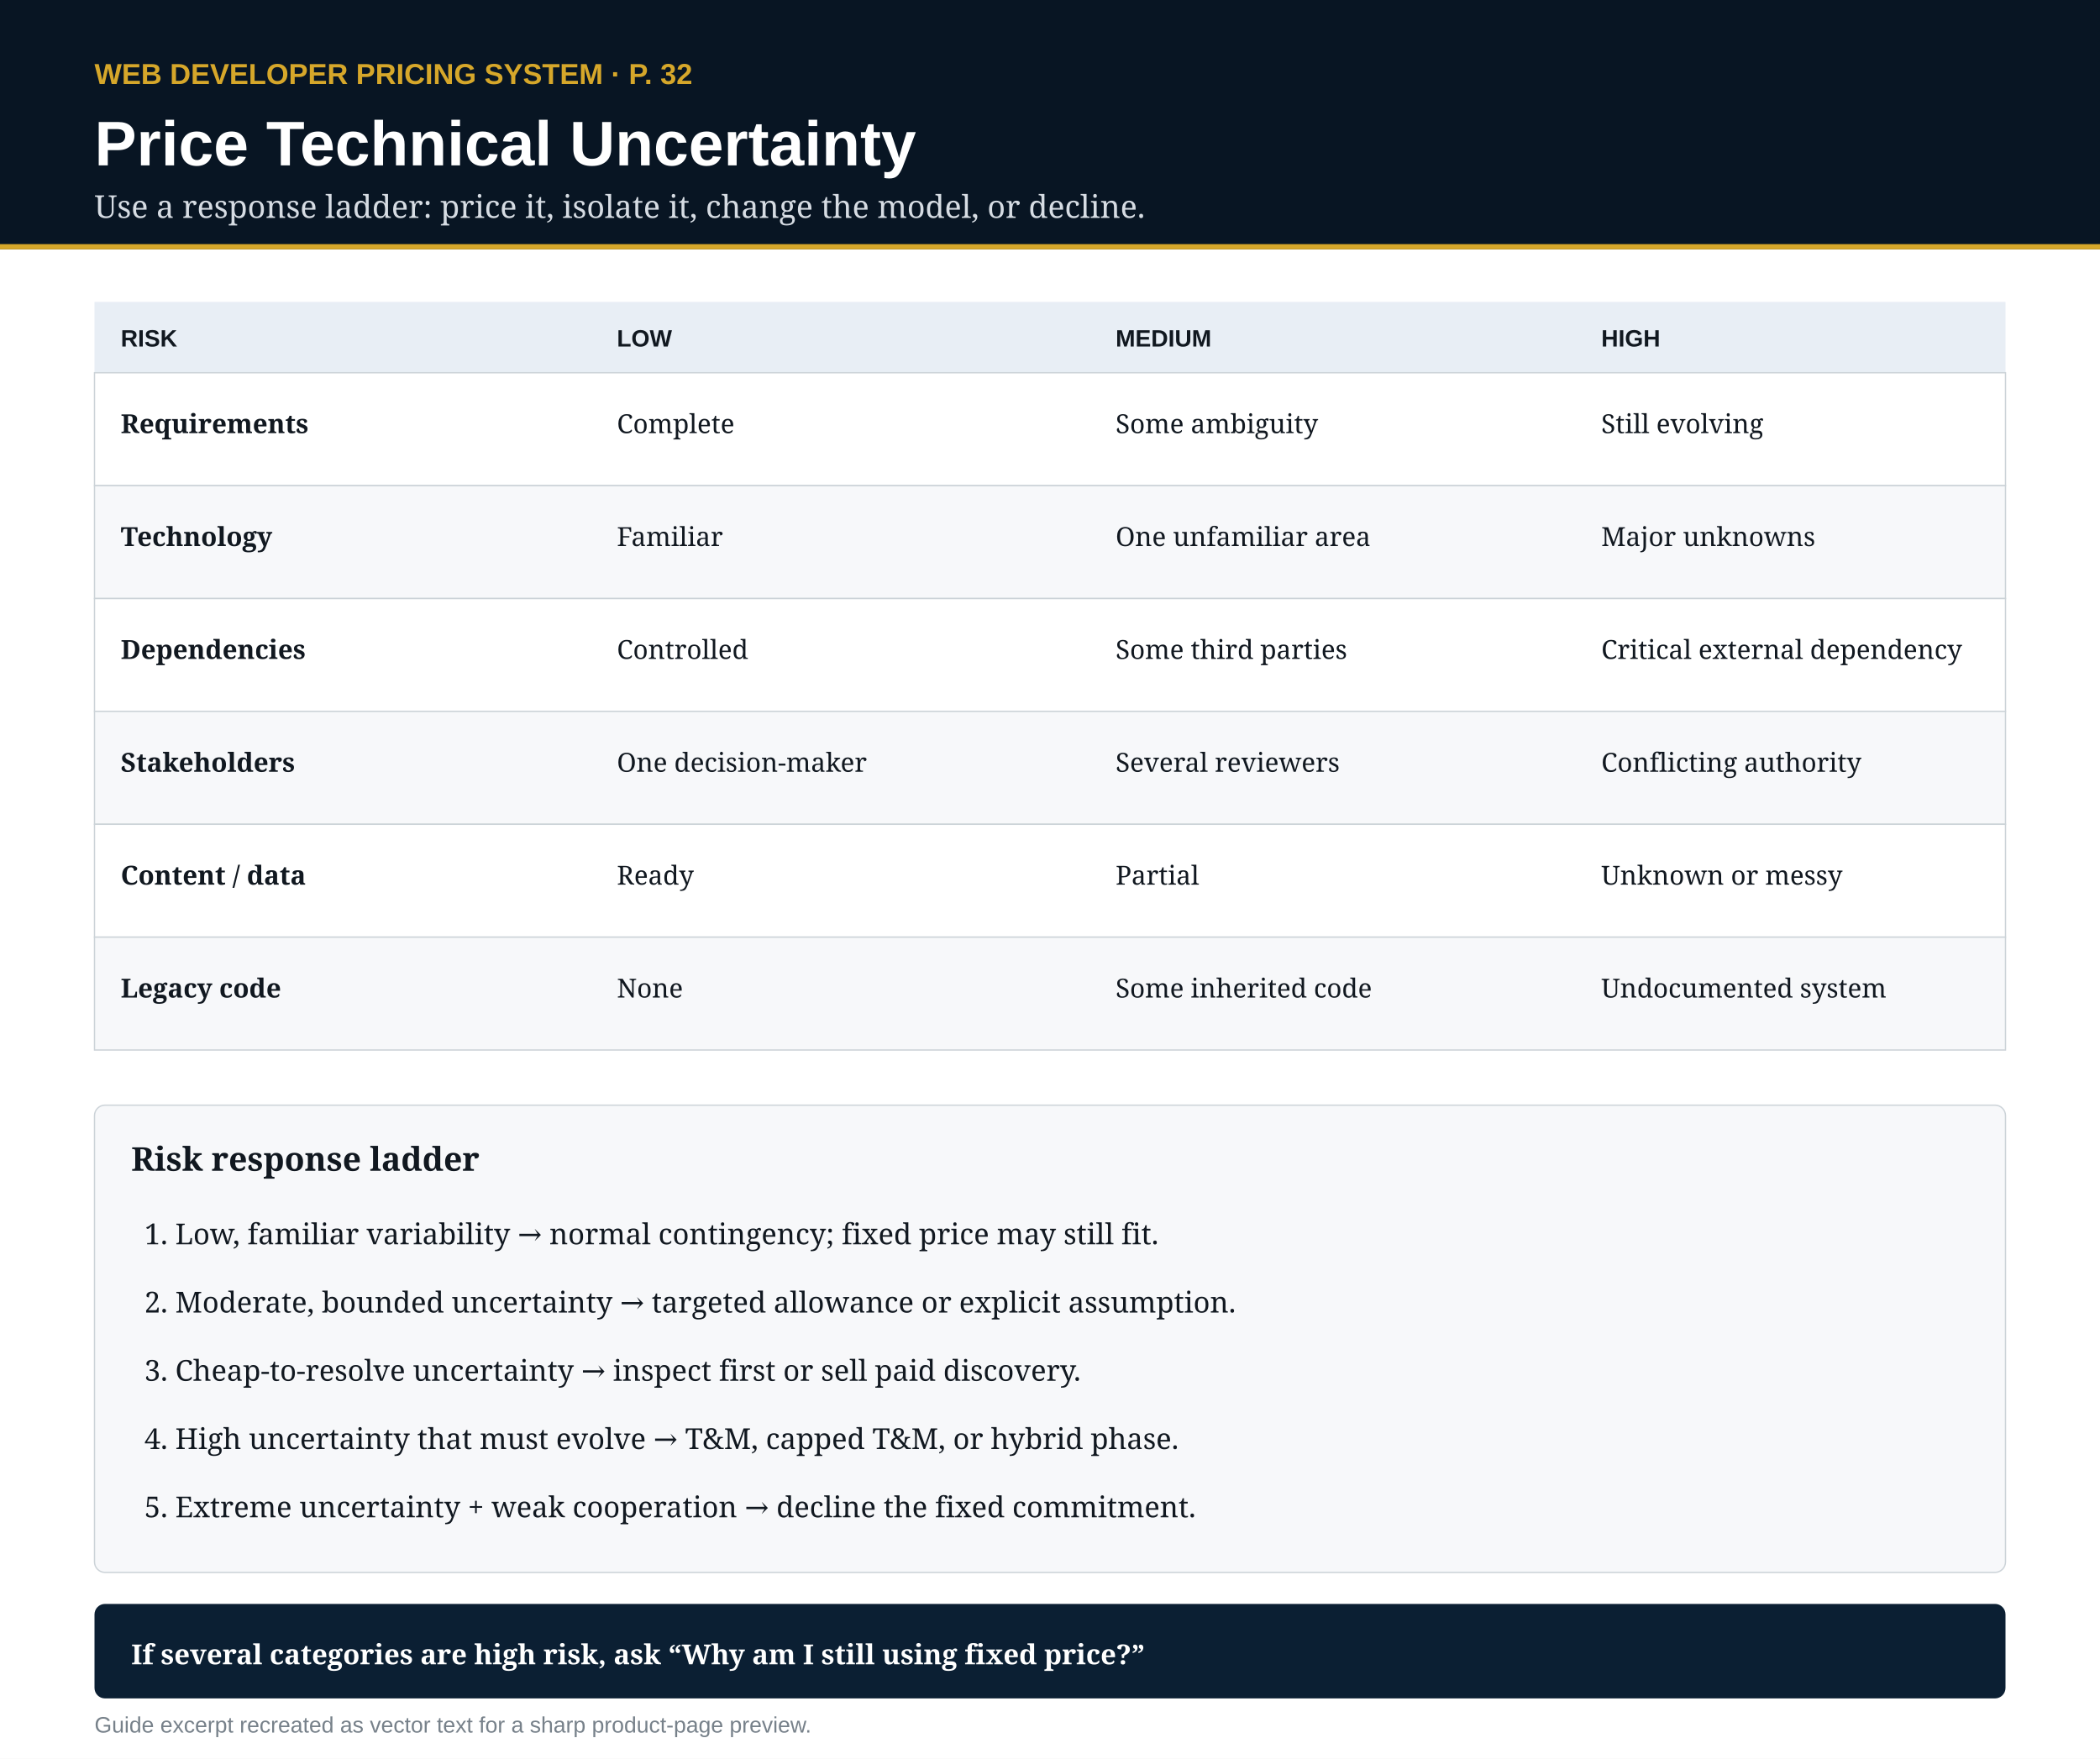
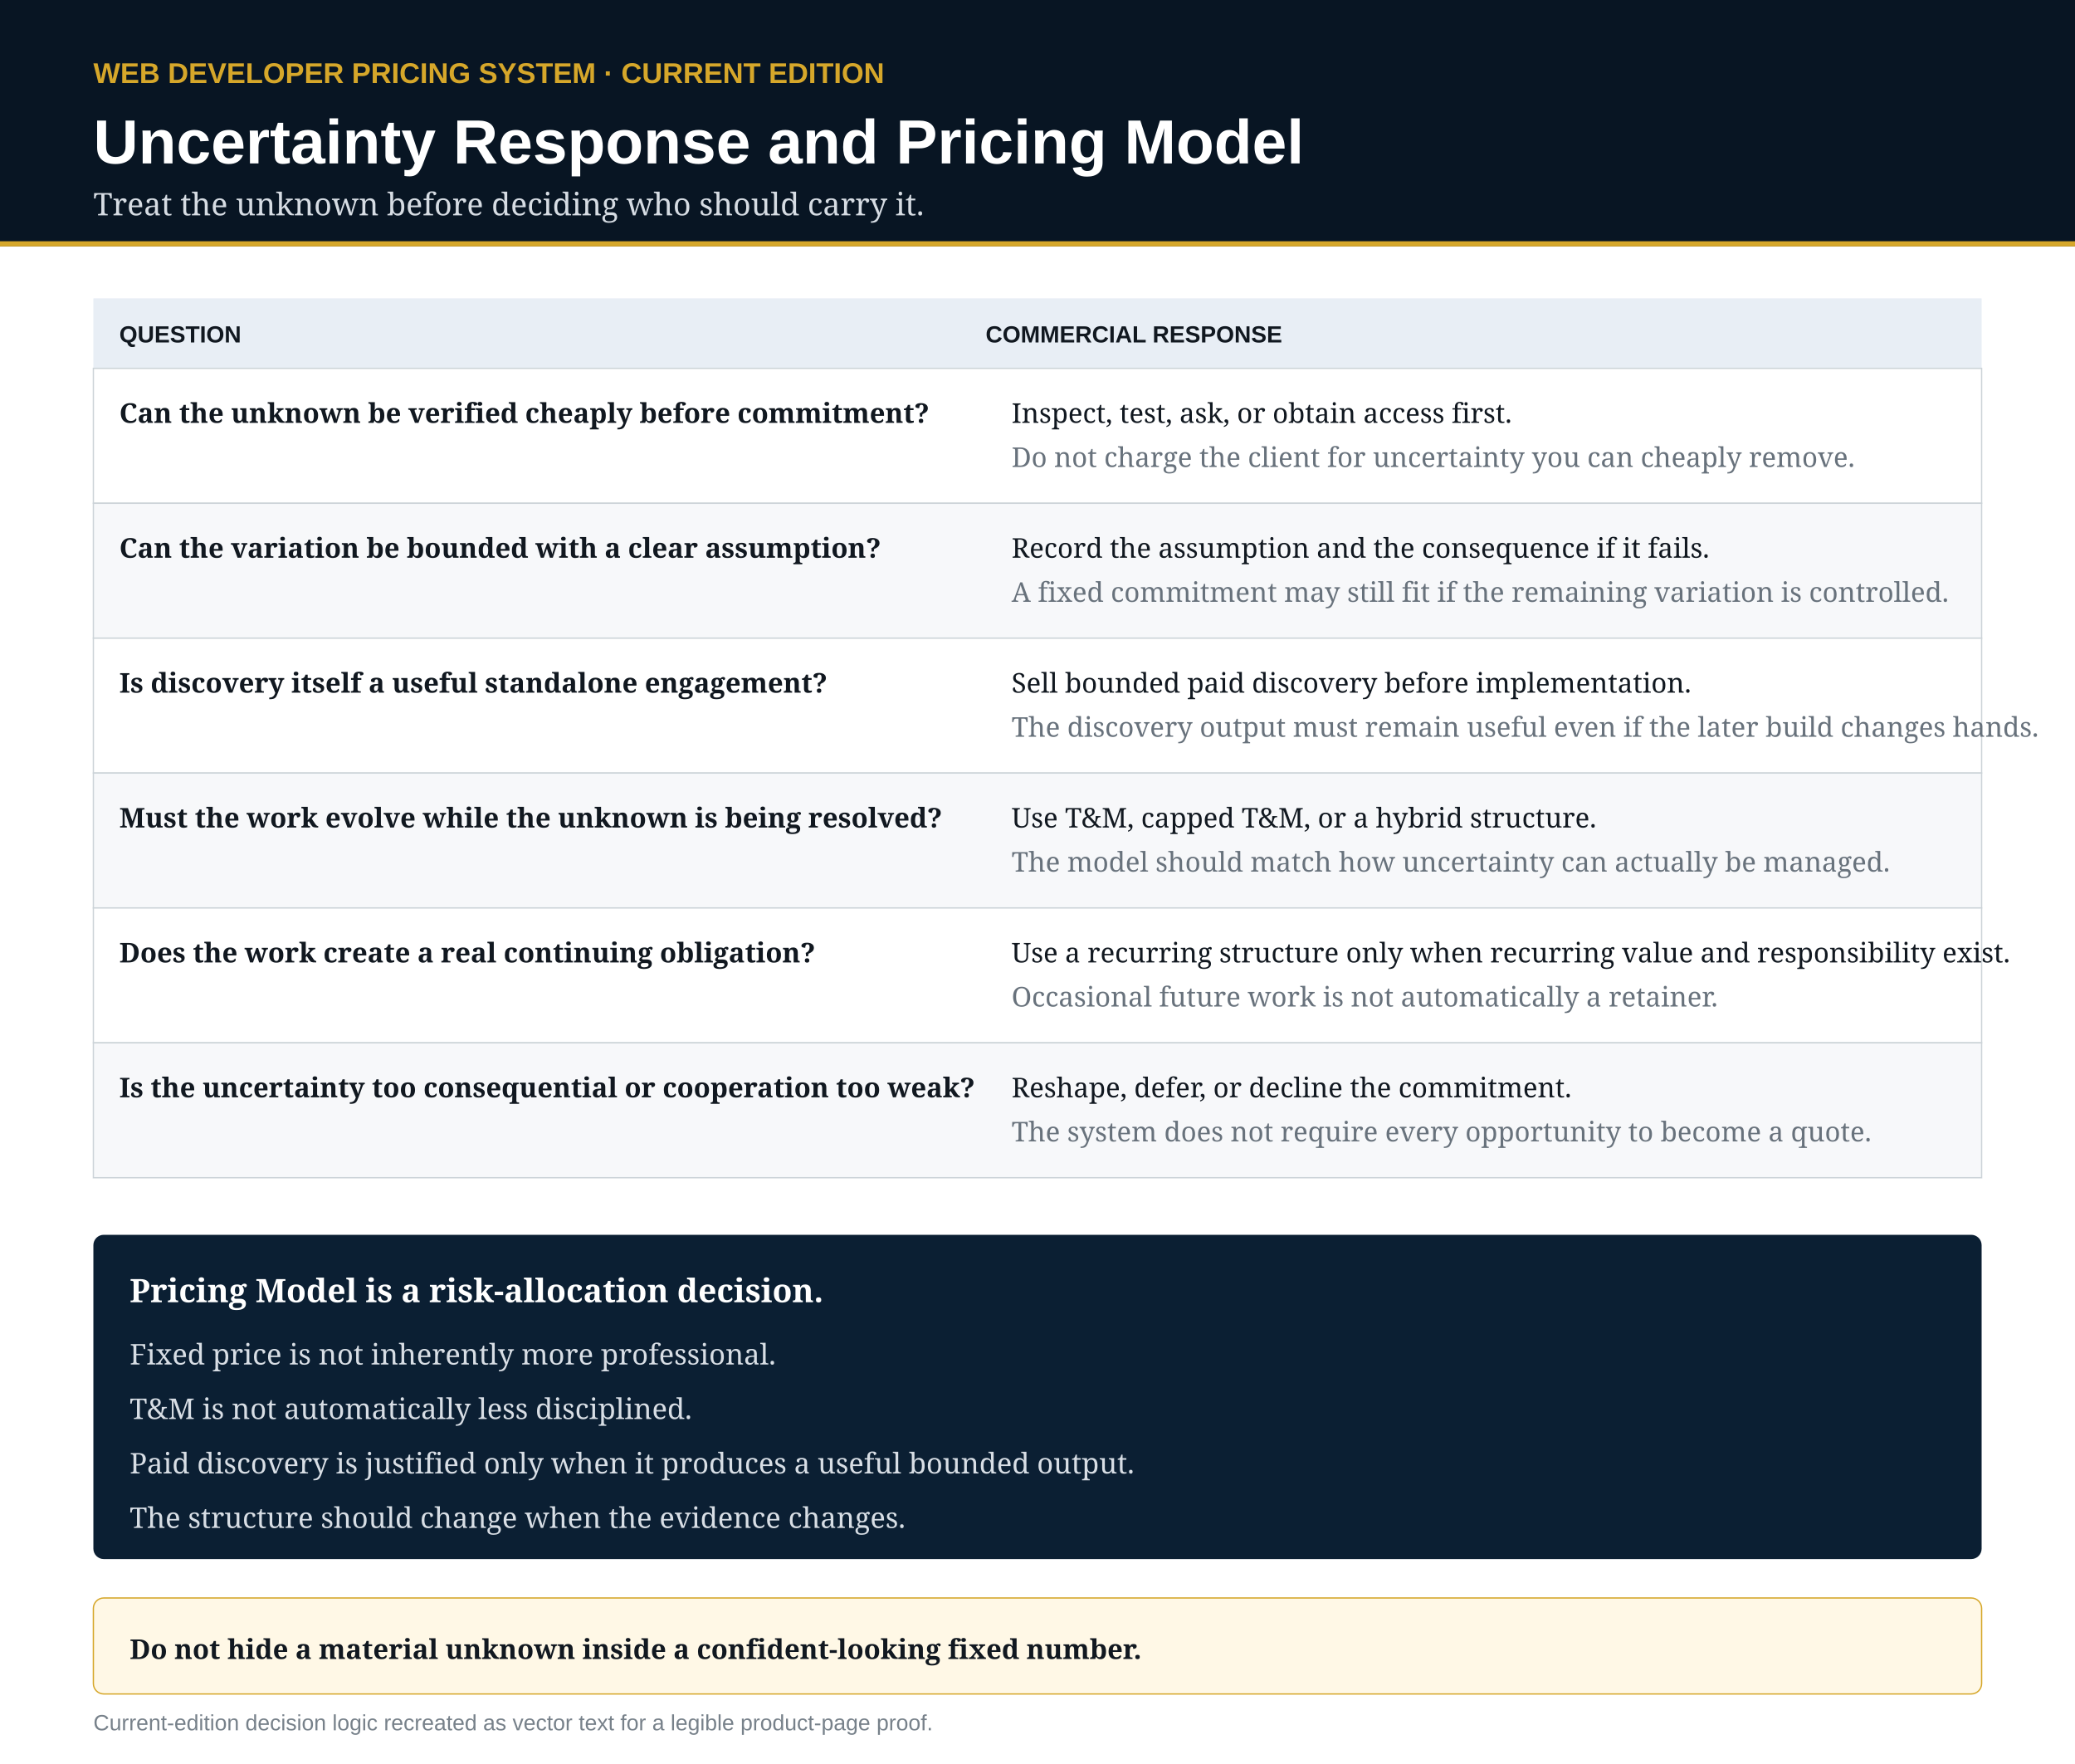
- <svg xmlns="http://www.w3.org/2000/svg" width="1600" height="1340" viewBox="0 0 1600 1340">
-   <rect width="1600" height="1340" fill="#fff" />
+ <svg xmlns="http://www.w3.org/2000/svg" width="1600" height="1360" viewBox="0 0 1600 1360">
+   <rect width="1600" height="1360" fill="#fff" />
  <rect width="1600" height="190" fill="#081523" />
  <rect y="186" width="1600" height="4" fill="#d6a72a" />
-   <text x="72" y="64" font-family="Arial,sans-serif" font-size="22" font-weight="700" fill="#d6a72a">WEB DEVELOPER PRICING SYSTEM · P. 32</text>
-   <text x="72" y="126" font-family="Arial,sans-serif" font-size="48" font-weight="700" fill="#fff">Price Technical Uncertainty</text>
-   <text x="72" y="166" font-family="Georgia,serif" font-size="24" fill="#d6dce3">Use a response ladder: price it, isolate it, change the model, or decline.</text>
+   <text x="72" y="64" font-family="Arial,sans-serif" font-size="22" font-weight="700" fill="#d6a72a">WEB DEVELOPER PRICING SYSTEM · CURRENT EDITION</text>
+   <text x="72" y="126" font-family="Arial,sans-serif" font-size="48" font-weight="700" fill="#fff">Uncertainty Response and Pricing Model</text>
+   <text x="72" y="166" font-family="Georgia,serif" font-size="24" fill="#d6dce3">Treat the unknown before deciding who should carry it.</text>
  <g font-family="Georgia,serif" fill="#111820">
    <g font-family="Arial,sans-serif" font-size="18" font-weight="700">
      <rect x="72" y="230" width="1456" height="54" fill="#e8eef5" />
-       <text x="92" y="264">RISK</text>
-       <text x="470" y="264">LOW</text>
-       <text x="850" y="264">MEDIUM</text>
-       <text x="1220" y="264">HIGH</text>
+       <text x="92" y="264">QUESTION</text>
+       <text x="760" y="264">COMMERCIAL RESPONSE</text>
    </g>
-     <g font-size="20">
-       <rect x="72" y="284" width="1456" height="86" fill="#fff" stroke="#ccd3d8" />
-       <text x="92" y="330" font-weight="700">Requirements</text>
-       <text x="470" y="330">Complete</text>
-       <text x="850" y="330">Some ambiguity</text>
-       <text x="1220" y="330">Still evolving</text>
-       <rect x="72" y="370" width="1456" height="86" fill="#f7f8fa" stroke="#ccd3d8" />
-       <text x="92" y="416" font-weight="700">Technology</text>
-       <text x="470" y="416">Familiar</text>
-       <text x="850" y="416">One unfamiliar area</text>
-       <text x="1220" y="416">Major unknowns</text>
-       <rect x="72" y="456" width="1456" height="86" fill="#fff" stroke="#ccd3d8" />
-       <text x="92" y="502" font-weight="700">Dependencies</text>
-       <text x="470" y="502">Controlled</text>
-       <text x="850" y="502">Some third parties</text>
-       <text x="1220" y="502">Critical external dependency</text>
-       <rect x="72" y="542" width="1456" height="86" fill="#f7f8fa" stroke="#ccd3d8" />
-       <text x="92" y="588" font-weight="700">Stakeholders</text>
-       <text x="470" y="588">One decision-maker</text>
-       <text x="850" y="588">Several reviewers</text>
-       <text x="1220" y="588">Conflicting authority</text>
-       <rect x="72" y="628" width="1456" height="86" fill="#fff" stroke="#ccd3d8" />
-       <text x="92" y="674" font-weight="700">Content / data</text>
-       <text x="470" y="674">Ready</text>
-       <text x="850" y="674">Partial</text>
-       <text x="1220" y="674">Unknown or messy</text>
-       <rect x="72" y="714" width="1456" height="86" fill="#f7f8fa" stroke="#ccd3d8" />
-       <text x="92" y="760" font-weight="700">Legacy code</text>
-       <text x="470" y="760">None</text>
-       <text x="850" y="760">Some inherited code</text>
-       <text x="1220" y="760">Undocumented system</text>
-       <rect x="72" y="842" width="1456" height="356" rx="8" fill="#f7f8fa" stroke="#ccd3d8" />
-       <text x="100" y="892" font-size="25" font-weight="700">Risk response ladder</text>
-       <text x="110" y="948" font-size="22">1. Low, familiar variability → normal contingency; fixed price may still fit.</text>
-       <text x="110" y="1000" font-size="22">2. Moderate, bounded uncertainty → targeted allowance or explicit assumption.</text>
-       <text x="110" y="1052" font-size="22">3. Cheap-to-resolve uncertainty → inspect first or sell paid discovery.</text>
-       <text x="110" y="1104" font-size="22">4. High uncertainty that must evolve → T&amp;M, capped T&amp;M, or hybrid phase.</text>
-       <text x="110" y="1156" font-size="22">5. Extreme uncertainty + weak cooperation → decline the fixed commitment.</text>
-       <rect x="72" y="1222" width="1456" height="72" rx="8" fill="#0b1f33" />
-       <text x="100" y="1268" font-size="21" font-weight="700" fill="#fff">If several categories are high risk, ask “Why am I still using fixed price?”</text>
+     <g font-size="21">
+       <rect x="72" y="284" width="1456" height="104" fill="#fff" stroke="#ccd3d8" />
+       <text x="92" y="326" font-weight="700">Can the unknown be verified cheaply before commitment?</text>
+       <text x="780" y="326">Inspect, test, ask, or obtain access first.</text>
+       <text x="780" y="360" fill="#68727c">Do not charge the client for uncertainty you can cheaply remove.</text>
+       <rect x="72" y="388" width="1456" height="104" fill="#f7f8fa" stroke="#ccd3d8" />
+       <text x="92" y="430" font-weight="700">Can the variation be bounded with a clear assumption?</text>
+       <text x="780" y="430">Record the assumption and the consequence if it fails.</text>
+       <text x="780" y="464" fill="#68727c">A fixed commitment may still fit if the remaining variation is controlled.</text>
+       <rect x="72" y="492" width="1456" height="104" fill="#fff" stroke="#ccd3d8" />
+       <text x="92" y="534" font-weight="700">Is discovery itself a useful standalone engagement?</text>
+       <text x="780" y="534">Sell bounded paid discovery before implementation.</text>
+       <text x="780" y="568" fill="#68727c">The discovery output must remain useful even if the later build changes hands.</text>
+       <rect x="72" y="596" width="1456" height="104" fill="#f7f8fa" stroke="#ccd3d8" />
+       <text x="92" y="638" font-weight="700">Must the work evolve while the unknown is being resolved?</text>
+       <text x="780" y="638">Use T&amp;M, capped T&amp;M, or a hybrid structure.</text>
+       <text x="780" y="672" fill="#68727c">The model should match how uncertainty can actually be managed.</text>
+       <rect x="72" y="700" width="1456" height="104" fill="#fff" stroke="#ccd3d8" />
+       <text x="92" y="742" font-weight="700">Does the work create a real continuing obligation?</text>
+       <text x="780" y="742">Use a recurring structure only when recurring value and responsibility exist.</text>
+       <text x="780" y="776" fill="#68727c">Occasional future work is not automatically a retainer.</text>
+       <rect x="72" y="804" width="1456" height="104" fill="#f7f8fa" stroke="#ccd3d8" />
+       <text x="92" y="846" font-weight="700">Is the uncertainty too consequential or cooperation too weak?</text>
+       <text x="780" y="846">Reshape, defer, or decline the commitment.</text>
+       <text x="780" y="880" fill="#68727c">The system does not require every opportunity to become a quote.</text>
+       <rect x="72" y="952" width="1456" height="250" rx="8" fill="#0b1f33" />
+       <text x="100" y="1004" font-size="25" font-weight="700" fill="#fff">Pricing Model is a risk-allocation decision.</text>
+       <text x="100" y="1052" font-size="22" fill="#d8dee5">Fixed price is not inherently more professional.</text>
+       <text x="100" y="1094" font-size="22" fill="#d8dee5">T&amp;M is not automatically less disciplined.</text>
+       <text x="100" y="1136" font-size="22" fill="#d8dee5">Paid discovery is justified only when it produces a useful bounded output.</text>
+       <text x="100" y="1178" font-size="22" fill="#d8dee5">The structure should change when the evidence changes.</text>
+       <rect x="72" y="1232" width="1456" height="74" rx="8" fill="#fff8e6" stroke="#d6a72a" />
+       <text x="100" y="1279" font-size="21" font-weight="700">Do not hide a material unknown inside a confident-looking fixed number.</text>
    </g>
  </g>
-   <text x="72" y="1320" font-family="Arial,sans-serif" font-size="17" fill="#77818a">Guide excerpt recreated as vector text for a sharp product-page preview.</text>
+   <text x="72" y="1334" font-family="Arial,sans-serif" font-size="17" fill="#77818a">Current-edition decision logic recreated as vector text for a legible product-page proof.</text>
</svg>
